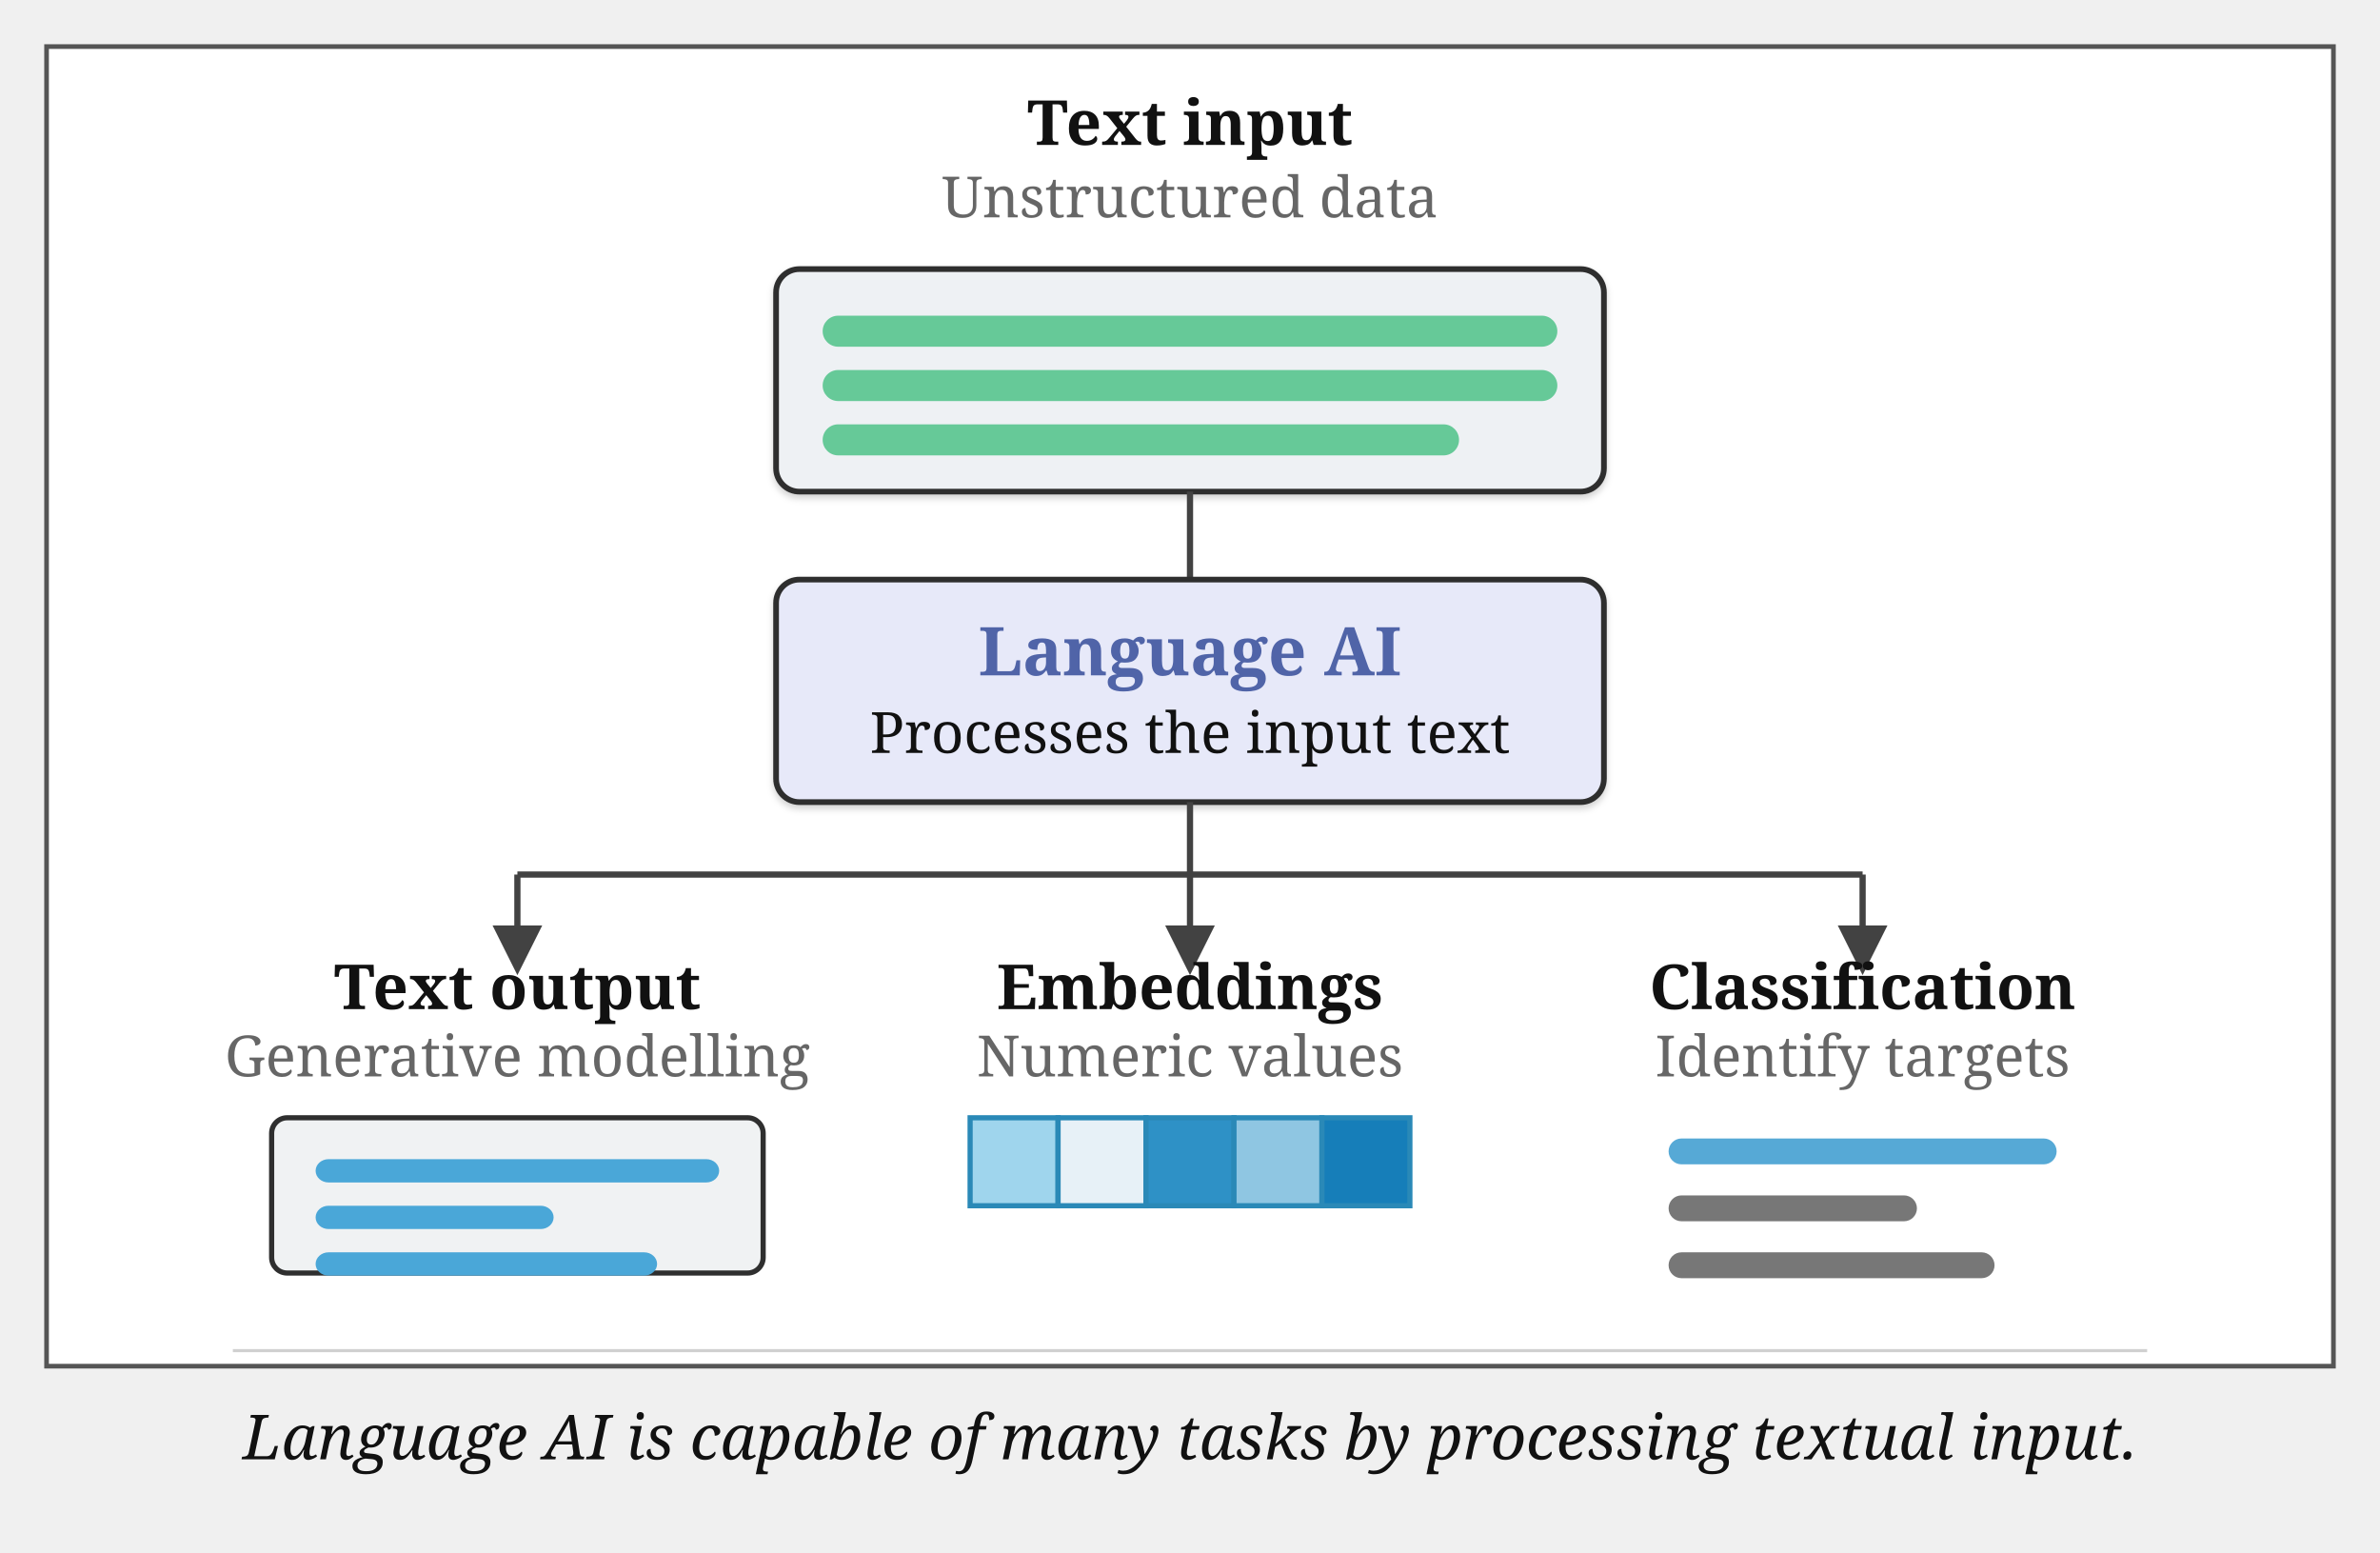
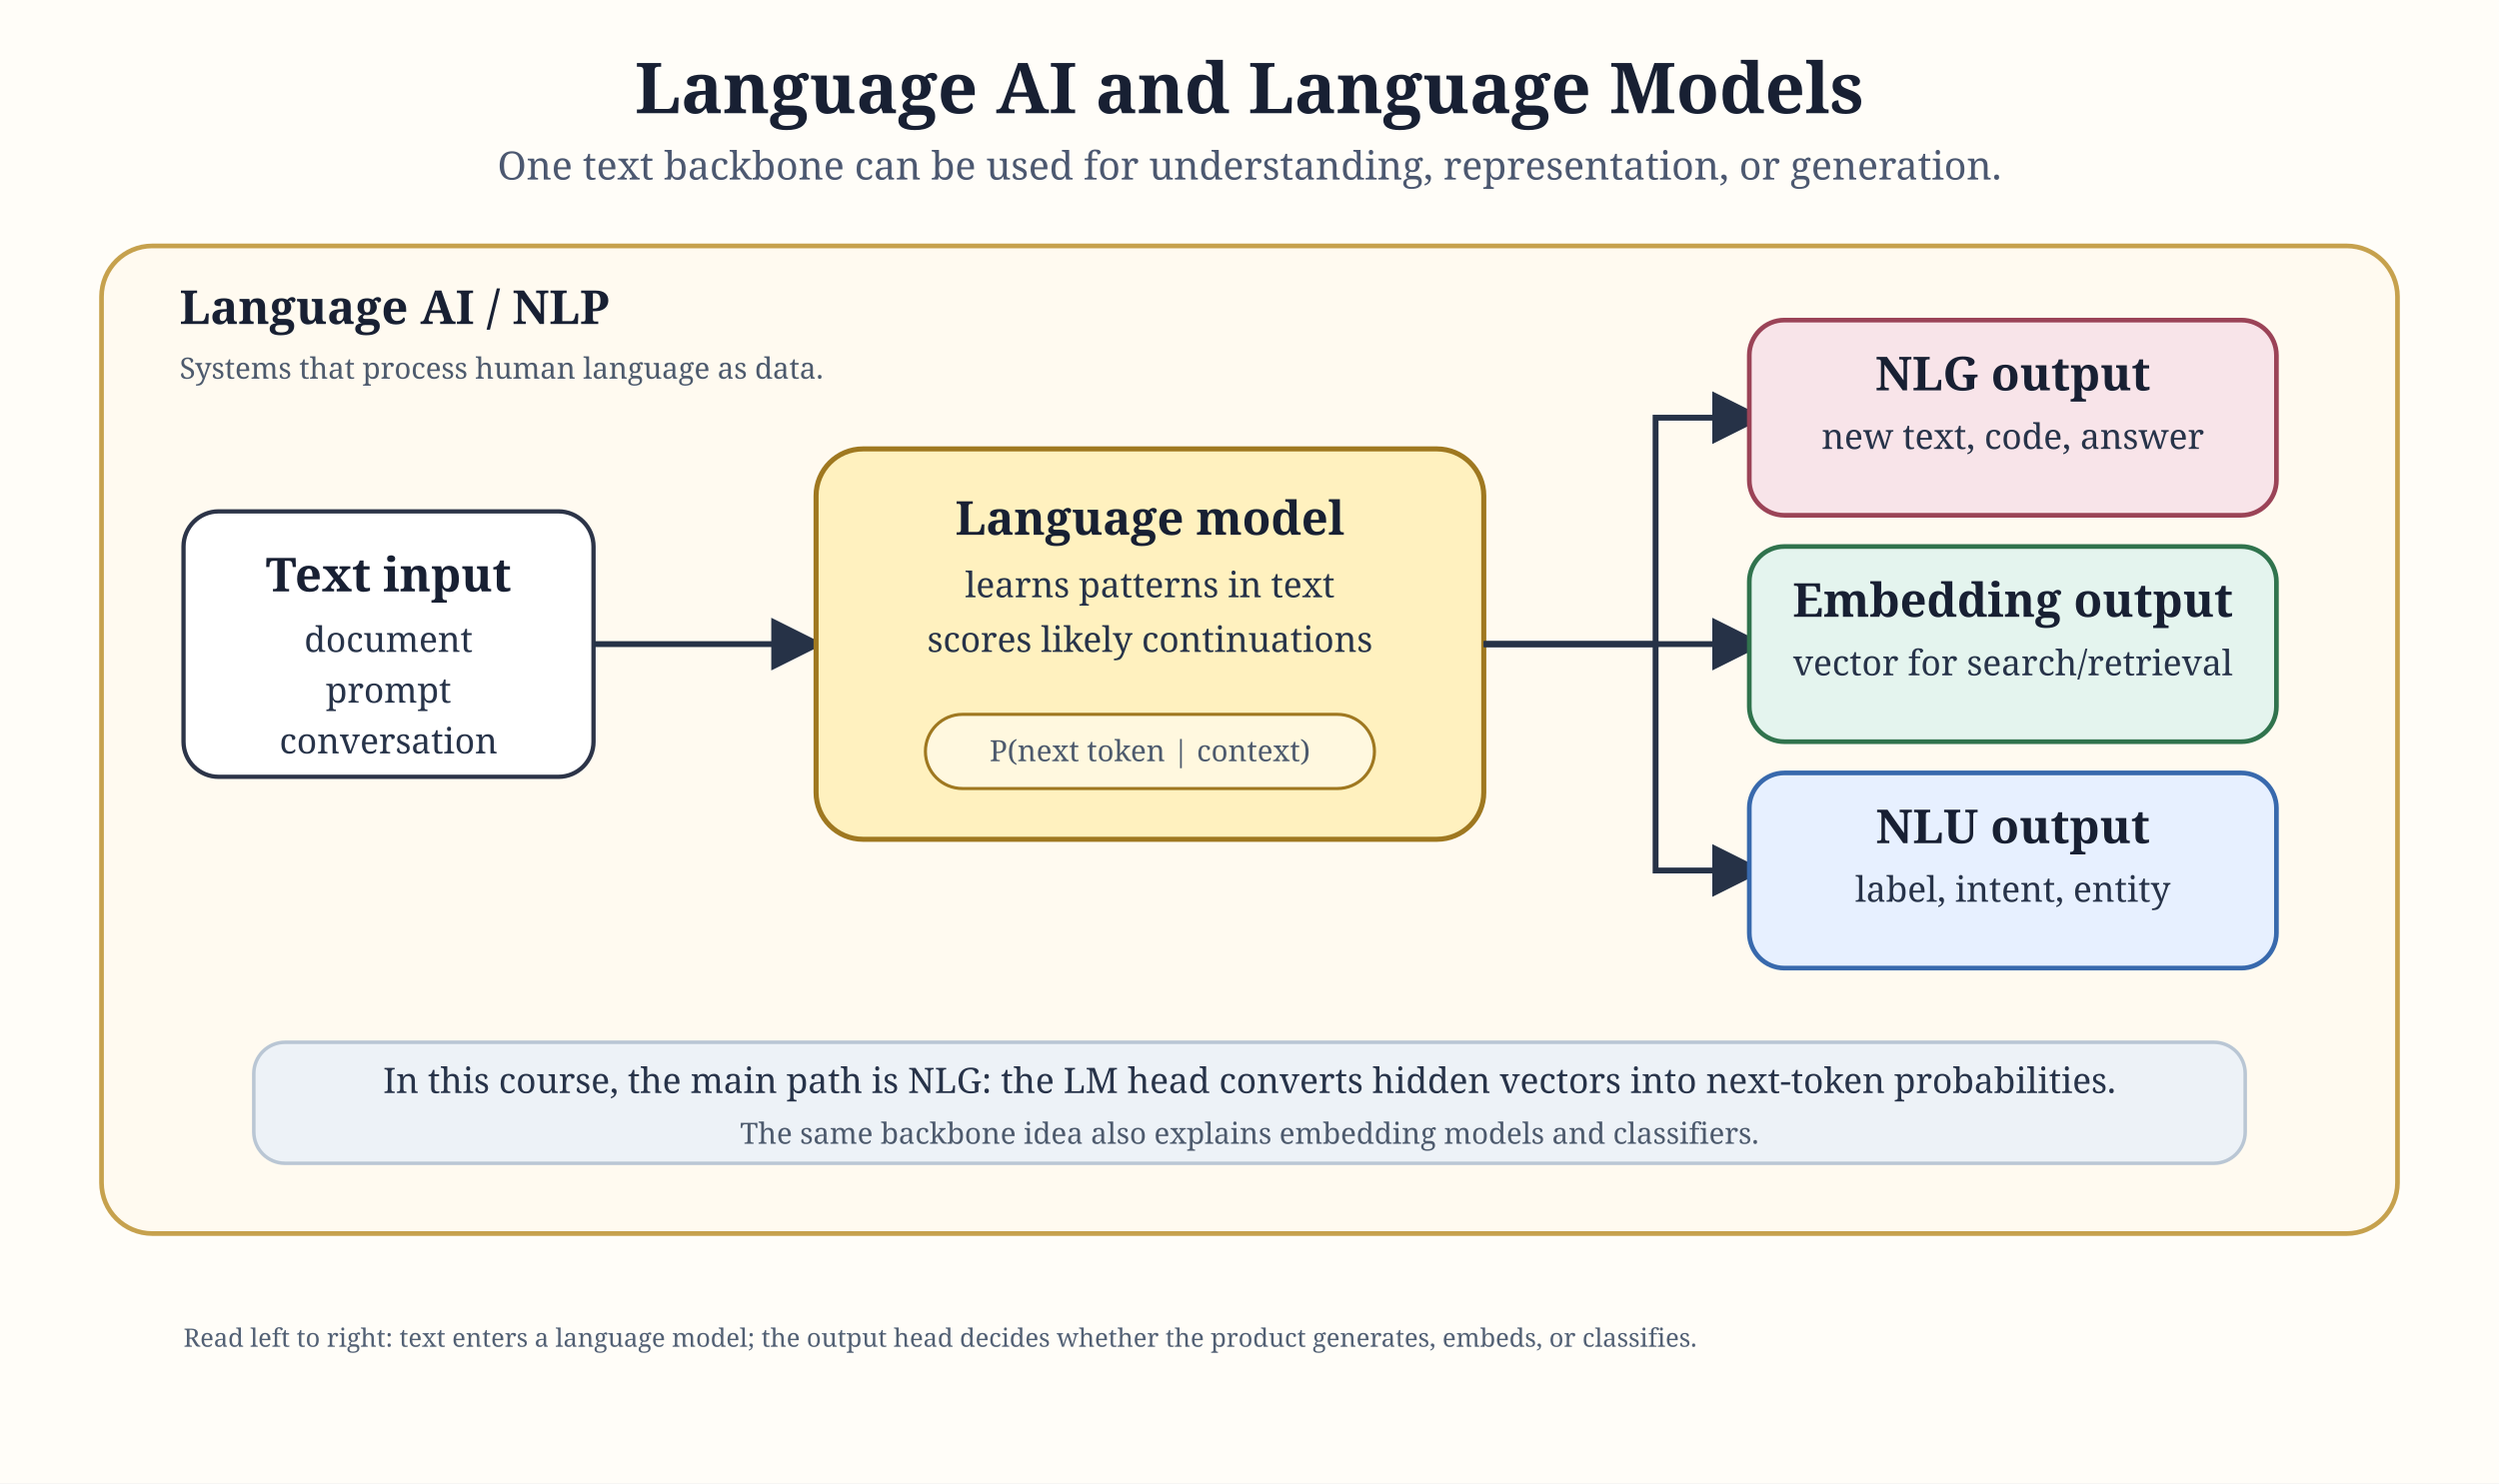
- <svg xmlns="http://www.w3.org/2000/svg" viewBox="0 0 920 600" role="img" aria-labelledby="title desc">
+ <svg xmlns="http://www.w3.org/2000/svg" viewBox="0 0 1280 760" role="img" aria-labelledby="title desc">
  <defs>
-     <marker id="arrow" viewBox="0 0 10 10" refX="8.5" refY="5" markerWidth="8" markerHeight="8" orient="auto-start-reverse">
-       <path d="M 0 0 L 10 5 L 0 10 z" fill="#424242" />
+     <marker id="arrow" viewBox="0 0 10 10" refX="8.5" refY="5" markerWidth="9" markerHeight="9" orient="auto">
+       <path d="M 0 0 L 10 5 L 0 10 z" fill="#263247" />
    </marker>
-     <filter id="softShadow" x="-10%" y="-10%" width="120%" height="120%">
-       <feDropShadow dx="0" dy="1.5" stdDeviation="1.4" flood-color="#000000" flood-opacity="0.18" />
-     </filter>
+     <style>
+       .title { font: 700 36px Georgia, serif; fill: #182033; }
+       .subtitle { font: 20px Georgia, serif; fill: #4c5870; }
+       .h { font: 700 24px Georgia, serif; fill: #182033; }
+       .body { font: 18px Georgia, serif; fill: #273349; }
+       .small { font: 15px Georgia, serif; fill: #4d5a6d; }
+       .tiny { font: 13px Georgia, serif; fill: #526074; }
+       .shell { fill: #fffaf0; stroke: #c6a14d; stroke-width: 2.4; }
+       .card { fill: #ffffff; stroke: #2c3448; stroke-width: 2.2; }
+       .model { fill: #fff1bf; stroke: #9f7820; stroke-width: 2.6; }
+       .gen { fill: #f8e4e9; stroke: #9b4357; stroke-width: 2.4; }
+       .emb { fill: #e4f4ee; stroke: #30734d; stroke-width: 2.4; }
+       .cls { fill: #e7f0ff; stroke: #3869ad; stroke-width: 2.4; }
+       .note { fill: #edf2f7; stroke: #b9c6d4; stroke-width: 1.8; }
+       .arrow { stroke: #263247; stroke-width: 3; fill: none; marker-end: url(#arrow); }
+     </style>
  </defs>
-   <rect x="18" y="18" width="884" height="510" fill="#ffffff" stroke="#555555" stroke-width="1.8" />
-   <text x="460" y="56" text-anchor="middle" font-family="Georgia, serif" font-size="24" font-weight="700" fill="#111111">Text input</text>
-   <text x="460" y="84" text-anchor="middle" font-family="Georgia, serif" font-size="22" fill="#666666">Unstructured data</text>
-   <rect x="300" y="104" width="320" height="86" rx="9" fill="#eef1f4" stroke="#2f2f2f" stroke-width="2.2" filter="url(#softShadow)" />
-   <rect x="318" y="122" width="284" height="12" rx="6" fill="#66c998" />
-   <rect x="318" y="143" width="284" height="12" rx="6" fill="#66c998" />
-   <rect x="318" y="164" width="246" height="12" rx="6" fill="#66c998" />
-   <line x1="460" y1="190" x2="460" y2="224" stroke="#424242" stroke-width="2.4" />
-   <rect x="300" y="224" width="320" height="86" rx="9" fill="#e7e9f9" stroke="#2f2f2f" stroke-width="2.2" filter="url(#softShadow)" />
-   <text x="460" y="261" text-anchor="middle" font-family="Georgia, serif" font-size="26" font-weight="700" fill="#5064a8">Language AI</text>
-   <text x="460" y="291" text-anchor="middle" font-family="Georgia, serif" font-size="22" fill="#111111">Processes the input text</text>
-   <line x1="460" y1="310" x2="460" y2="338" stroke="#424242" stroke-width="2.4" />
-   <line x1="200" y1="338" x2="720" y2="338" stroke="#424242" stroke-width="2.4" />
-   <line x1="200" y1="338" x2="200" y2="374" stroke="#424242" stroke-width="2.4" marker-end="url(#arrow)" />
-   <line x1="460" y1="338" x2="460" y2="374" stroke="#424242" stroke-width="2.4" marker-end="url(#arrow)" />
-   <line x1="720" y1="338" x2="720" y2="374" stroke="#424242" stroke-width="2.4" marker-end="url(#arrow)" />
-   <text x="200" y="390" text-anchor="middle" font-family="Georgia, serif" font-size="24" font-weight="700" fill="#111111">Text output</text>
-   <text x="200" y="416" text-anchor="middle" font-family="Georgia, serif" font-size="22" fill="#666666">Generative modelling</text>
-   <rect x="105" y="432" width="190" height="60" rx="6" fill="#f0f2f3" stroke="#2f2f2f" stroke-width="2" />
-   <rect x="122" y="448" width="156" height="9" rx="5" fill="#4aa7d8" />
-   <rect x="122" y="466" width="92" height="9" rx="5" fill="#4aa7d8" />
-   <rect x="122" y="484" width="132" height="9" rx="5" fill="#4aa7d8" />
-   <text x="460" y="390" text-anchor="middle" font-family="Georgia, serif" font-size="24" font-weight="700" fill="#111111">Embeddings</text>
-   <text x="460" y="416" text-anchor="middle" font-family="Georgia, serif" font-size="22" fill="#666666">Numeric values</text>
-   <g transform="translate(375 432)">
-     <rect x="0" y="0" width="34" height="34" fill="#9fd5ed" stroke="#2a89b7" stroke-width="2" />
-     <rect x="34" y="0" width="34" height="34" fill="#e7f1f7" stroke="#2a89b7" stroke-width="2" />
-     <rect x="68" y="0" width="34" height="34" fill="#2e91c6" stroke="#2a89b7" stroke-width="2" />
-     <rect x="102" y="0" width="34" height="34" fill="#8fc6e2" stroke="#2a89b7" stroke-width="2" />
-     <rect x="136" y="0" width="34" height="34" fill="#167eb9" stroke="#2a89b7" stroke-width="2" />
-   </g>
-   <text x="720" y="390" text-anchor="middle" font-family="Georgia, serif" font-size="24" font-weight="700" fill="#111111">Classification</text>
-   <text x="720" y="416" text-anchor="middle" font-family="Georgia, serif" font-size="22" fill="#666666">Identify targets</text>
-   <rect x="645" y="440" width="150" height="10" rx="5" fill="#56a9d6" />
-   <rect x="645" y="462" width="96" height="10" rx="5" fill="#777777" />
-   <rect x="645" y="484" width="126" height="10" rx="5" fill="#777777" />
-   <line x1="90" y1="522" x2="830" y2="522" stroke="#d0d0d0" stroke-width="1.2" />
-   <text x="460" y="564" text-anchor="middle" font-family="Georgia, serif" font-size="24" font-style="italic" fill="#111111">
-     Language AI is capable of many tasks by processing textual input.
-   </text>
+   <rect width="1280" height="760" fill="#fffdf8" />
+   <text x="640" y="58" text-anchor="middle" class="title">Language AI and Language Models</text>
+   <text x="640" y="92" text-anchor="middle" class="subtitle">One text backbone can be used for understanding, representation, or generation.</text>
+   <rect x="52" y="126" width="1176" height="506" rx="26" class="shell" />
+   <text x="92" y="166" class="h">Language AI / NLP</text>
+   <text x="92" y="194" class="small">Systems that process human language as data.</text>
+   <rect x="94" y="262" width="210" height="136" rx="18" class="card" />
+   <text x="199" y="303" text-anchor="middle" class="h">Text input</text>
+   <text x="199" y="334" text-anchor="middle" class="body">document</text>
+   <text x="199" y="360" text-anchor="middle" class="body">prompt</text>
+   <text x="199" y="386" text-anchor="middle" class="body">conversation</text>
+   <line x1="304" y1="330" x2="418" y2="330" class="arrow" />
+   <rect x="418" y="230" width="342" height="200" rx="24" class="model" />
+   <text x="589" y="274" text-anchor="middle" class="h">Language model</text>
+   <text x="589" y="306" text-anchor="middle" class="body">learns patterns in text</text>
+   <text x="589" y="334" text-anchor="middle" class="body">scores likely continuations</text>
+   <rect x="474" y="366" width="230" height="38" rx="19" fill="#fff8df" stroke="#9f7820" stroke-width="1.6" />
+   <text x="589" y="390" text-anchor="middle" class="small">P(next token | context)</text>
+   <path d="M 760 330 L 848 330 L 848 214 L 900 214" class="arrow" />
+   <path d="M 760 330 L 900 330" class="arrow" />
+   <path d="M 760 330 L 848 330 L 848 446 L 900 446" class="arrow" />
+   <rect x="896" y="164" width="270" height="100" rx="18" class="gen" />
+   <text x="1031" y="200" text-anchor="middle" class="h">NLG output</text>
+   <text x="1031" y="230" text-anchor="middle" class="body">new text, code, answer</text>
+   <rect x="896" y="280" width="270" height="100" rx="18" class="emb" />
+   <text x="1031" y="316" text-anchor="middle" class="h">Embedding output</text>
+   <text x="1031" y="346" text-anchor="middle" class="body">vector for search/retrieval</text>
+   <rect x="896" y="396" width="270" height="100" rx="18" class="cls" />
+   <text x="1031" y="432" text-anchor="middle" class="h">NLU output</text>
+   <text x="1031" y="462" text-anchor="middle" class="body">label, intent, entity</text>
+   <rect x="130" y="534" width="1020" height="62" rx="16" class="note" />
+   <text x="640" y="560" text-anchor="middle" class="body">In this course, the main path is NLG: the LM head converts hidden vectors into next-token probabilities.</text>
+   <text x="640" y="586" text-anchor="middle" class="small">The same backbone idea also explains embedding models and classifiers.</text>
+   <text x="94" y="690" class="tiny">Read left to right: text enters a language model; the output head decides whether the product generates, embeds, or classifies.</text>
</svg>
